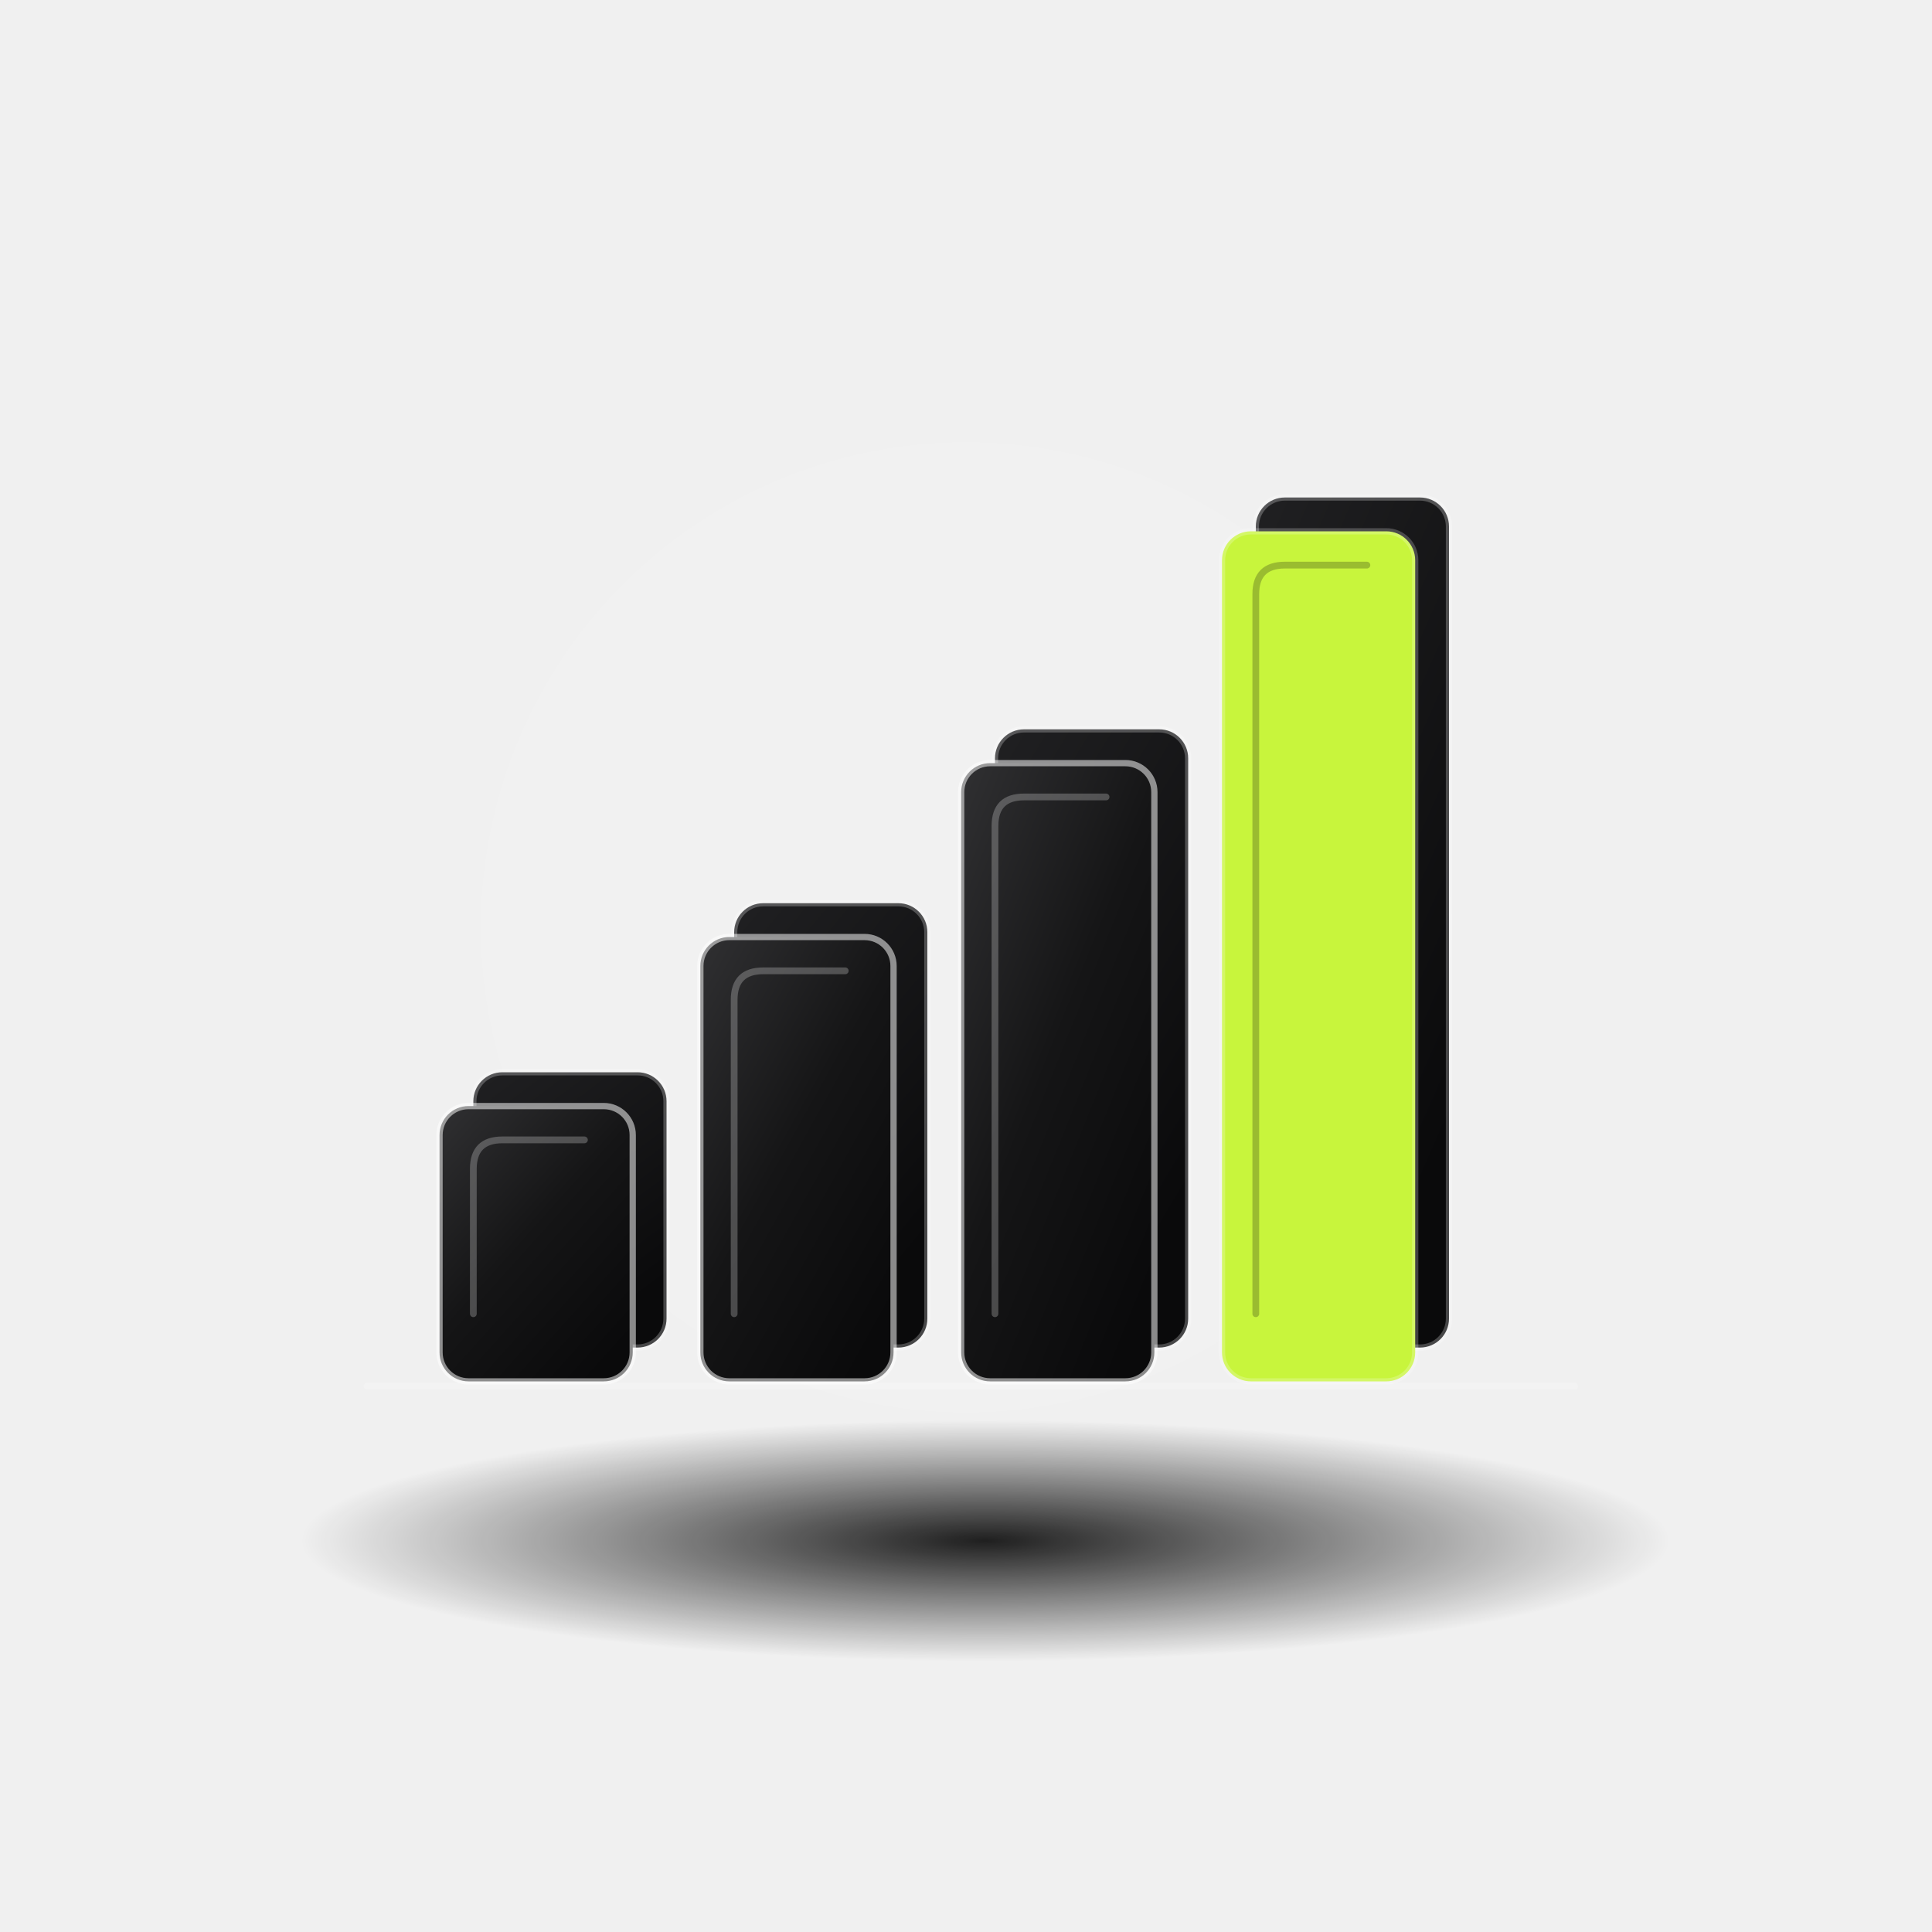
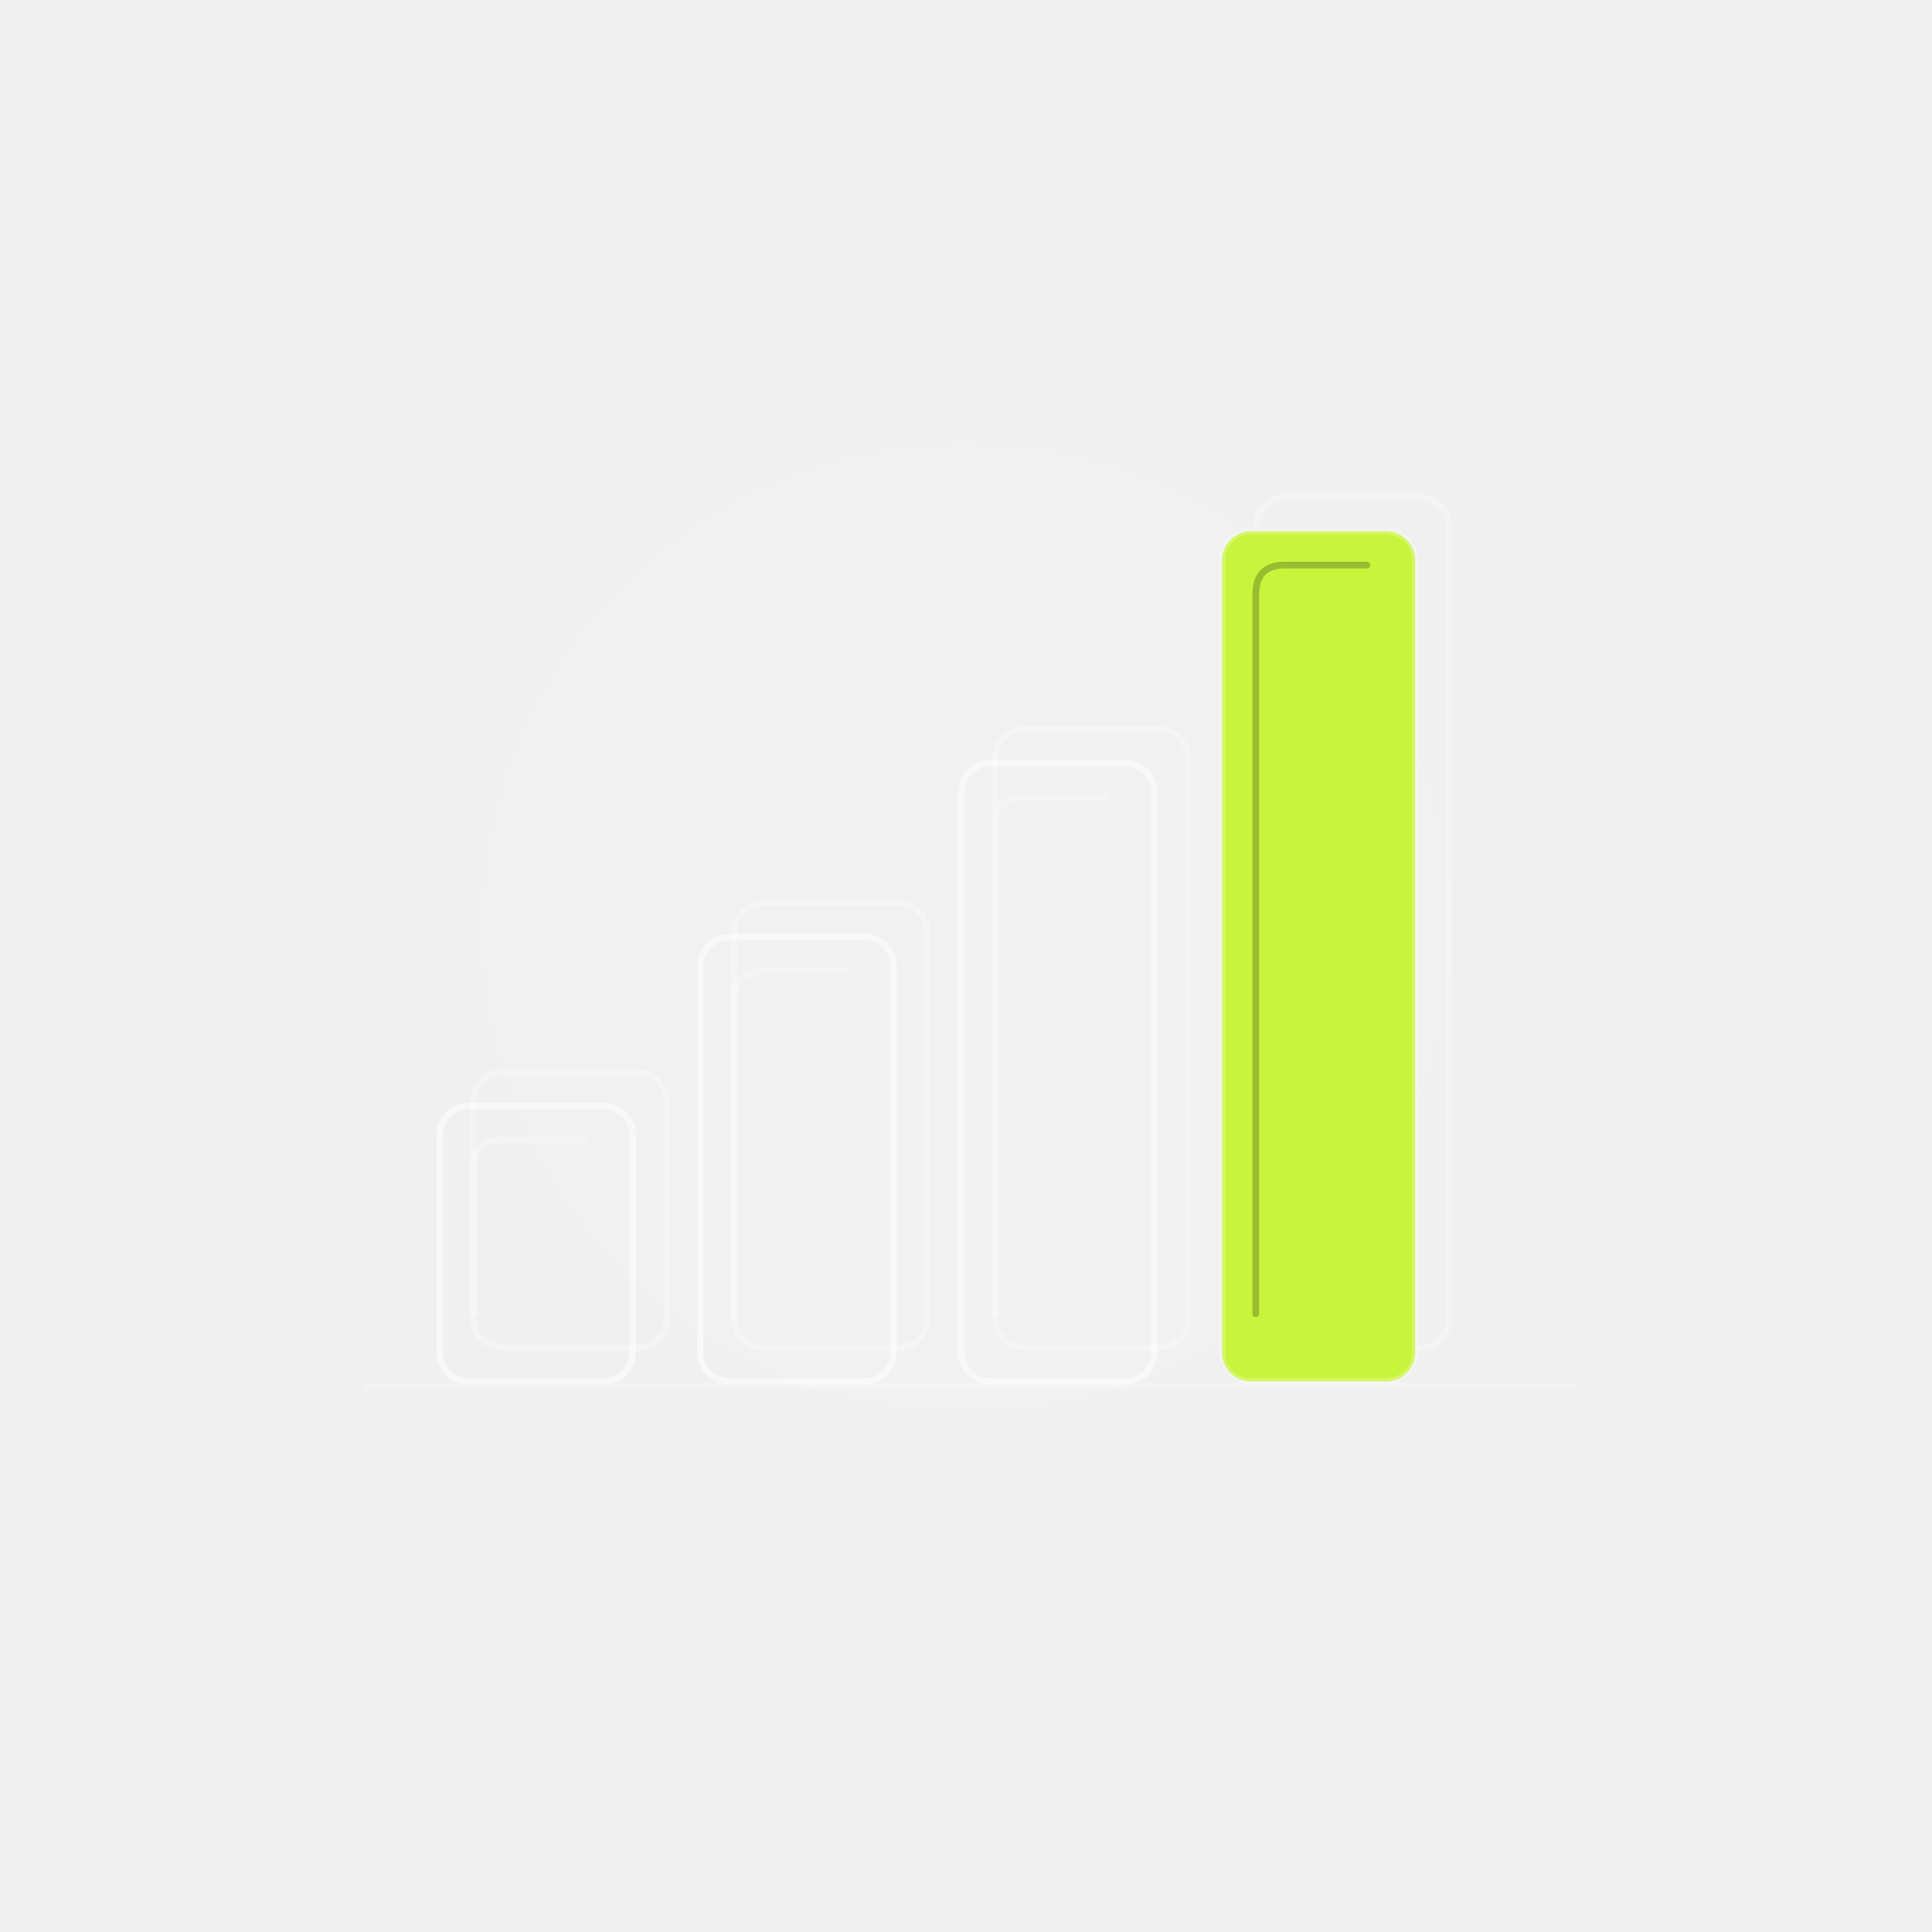
<svg xmlns="http://www.w3.org/2000/svg" viewBox="0 0 400 400" stroke-linejoin="round" stroke-linecap="round">
  <defs>
    <linearGradient id="face" x2="0.78" y2="1">
      <stop stop-color="#303032" />
      <stop offset=".52" stop-color="#151516" />
      <stop offset="1" stop-color="#0A0A0B" />
    </linearGradient>
    <linearGradient id="edge" x2=".52" y2="1">
      <stop stop-color="#202022" />
      <stop offset="1" stop-color="#0A0A0B" />
    </linearGradient>
    <radialGradient id="glow">
      <stop stop-color="#fff" stop-opacity=".075" />
      <stop offset="1" stop-color="#fff" stop-opacity="0" />
    </radialGradient>
    <radialGradient id="shadow">
      <stop stop-color="#000" stop-opacity=".87" />
      <stop offset="1" stop-color="#000" stop-opacity="0" />
    </radialGradient>
  </defs>
  <style>
@keyframes f{0%,100%{transform:translateY(0)}50%{transform:translateY(-7px)}}
@keyframes sh{0%,100%{transform:scale(1);opacity:1}50%{transform:scale(.9);opacity:.75}}
@keyframes pulse{0%,100%{transform:scale(1)}50%{transform:scale(1.14)}}
@keyframes blink{50%{opacity:0}}
@keyframes spin{to{transform:rotate(360deg)}}
@keyframes dash{to{stroke-dashoffset:-28}}
@keyframes draw{0%{stroke-dashoffset:1}30%,80%{stroke-dashoffset:0}100%{stroke-dashoffset:-1}}
.f{animation:f 6s ease-in-out infinite}
.f2{animation:f 6s ease-in-out -3s infinite}
.sh{transform-box:fill-box;transform-origin:center;animation:sh 6s ease-in-out infinite}
.pulse{transform-box:fill-box;transform-origin:center;animation:pulse 2.6s ease-in-out infinite}
.bar{transform-box:fill-box;transform-origin:50% 100%;animation:grow 4.8s cubic-bezier(.2,0,0,1) infinite}@keyframes grow{0%{transform:scaleY(.15);opacity:.3}22%,82%{transform:scaleY(1);opacity:1}100%{transform:scaleY(1);opacity:1}}@media (prefers-reduced-motion:reduce){*{animation:none!important}.rm-hide{display:none}}</style>
  <circle cx="200" cy="192" r="179" fill="url(#glow)" />
-   <ellipse class="sh" cx="204" cy="319" rx="143" ry="25" fill="url(#shadow)" />
  <path d="M76 287H326" fill="none" stroke="#ffffff" stroke-opacity="0.23" stroke-width="1.4" />
  <g class="bar" style="animation-delay:0.00s">
    <g transform="translate(7 -7)">
-       <rect x="91" y="229" width="40" height="57" rx="6" fill="url(#edge)" stroke="#ffffff" stroke-opacity="0.25" stroke-width="1.3" />
+       <rect x="91" y="229" width="40" height="57" rx="6" fill="none" stroke="#ffffff" stroke-opacity="0.25" stroke-width="1.3" />
    </g>
-     <rect x="91" y="229" width="40" height="57" rx="6" fill="url(#face)" stroke="#ffffff" stroke-opacity="0.52" stroke-width="1.3" />
+     <rect x="91" y="229" width="40" height="57" rx="6" fill="#ffffff" fill-opacity="0.03" stroke="#ffffff" stroke-opacity="0.52" stroke-width="1.3" />
    <path d="M98 272V242Q98 236 104 236h17" fill="none" stroke="#ffffff" stroke-opacity="0.24" stroke-width="1.4" />
  </g>
  <g class="bar" style="animation-delay:0.18s">
    <g transform="translate(7 -7)">
-       <rect x="145" y="194" width="40" height="92" rx="6" fill="url(#edge)" stroke="#ffffff" stroke-opacity="0.25" stroke-width="1.3" />
+       <rect x="145" y="194" width="40" height="92" rx="6" fill="none" stroke="#ffffff" stroke-opacity="0.25" stroke-width="1.3" />
    </g>
-     <rect x="145" y="194" width="40" height="92" rx="6" fill="url(#face)" stroke="#ffffff" stroke-opacity="0.52" stroke-width="1.3" />
+     <rect x="145" y="194" width="40" height="92" rx="6" fill="#ffffff" fill-opacity="0.03" stroke="#ffffff" stroke-opacity="0.52" stroke-width="1.3" />
    <path d="M152 272V207Q152 201 158 201h17" fill="none" stroke="#ffffff" stroke-opacity="0.24" stroke-width="1.4" />
  </g>
  <g class="bar" style="animation-delay:0.36s">
    <g transform="translate(7 -7)">
-       <rect x="199" y="158" width="40" height="128" rx="6" fill="url(#edge)" stroke="#ffffff" stroke-opacity="0.25" stroke-width="1.3" />
+       <rect x="199" y="158" width="40" height="128" rx="6" fill="none" stroke="#ffffff" stroke-opacity="0.25" stroke-width="1.3" />
    </g>
-     <rect x="199" y="158" width="40" height="128" rx="6" fill="url(#face)" stroke="#ffffff" stroke-opacity="0.52" stroke-width="1.3" />
+     <rect x="199" y="158" width="40" height="128" rx="6" fill="#ffffff" fill-opacity="0.03" stroke="#ffffff" stroke-opacity="0.52" stroke-width="1.3" />
    <path d="M206 272V171Q206 165 212 165h17" fill="none" stroke="#ffffff" stroke-opacity="0.24" stroke-width="1.4" />
  </g>
  <g class="bar" style="animation-delay:0.54s">
    <g transform="translate(7 -7)">
-       <rect x="253" y="110" width="40" height="176" rx="6" fill="url(#edge)" stroke="#ffffff" stroke-opacity="0.25" stroke-width="1.3" />
+       <rect x="253" y="110" width="40" height="176" rx="6" fill="none" stroke="#ffffff" stroke-opacity="0.25" stroke-width="1.3" />
    </g>
    <rect x="253" y="110" width="40" height="176" rx="6" fill="#C8F53C" stroke="#ffffff" stroke-opacity="0.22" stroke-width="1.3" />
    <path d="M260 272V123Q260 117 266 117h17" fill="none" stroke="#0A0A0B" stroke-opacity="0.24" stroke-width="1.4" />
  </g>
</svg>
